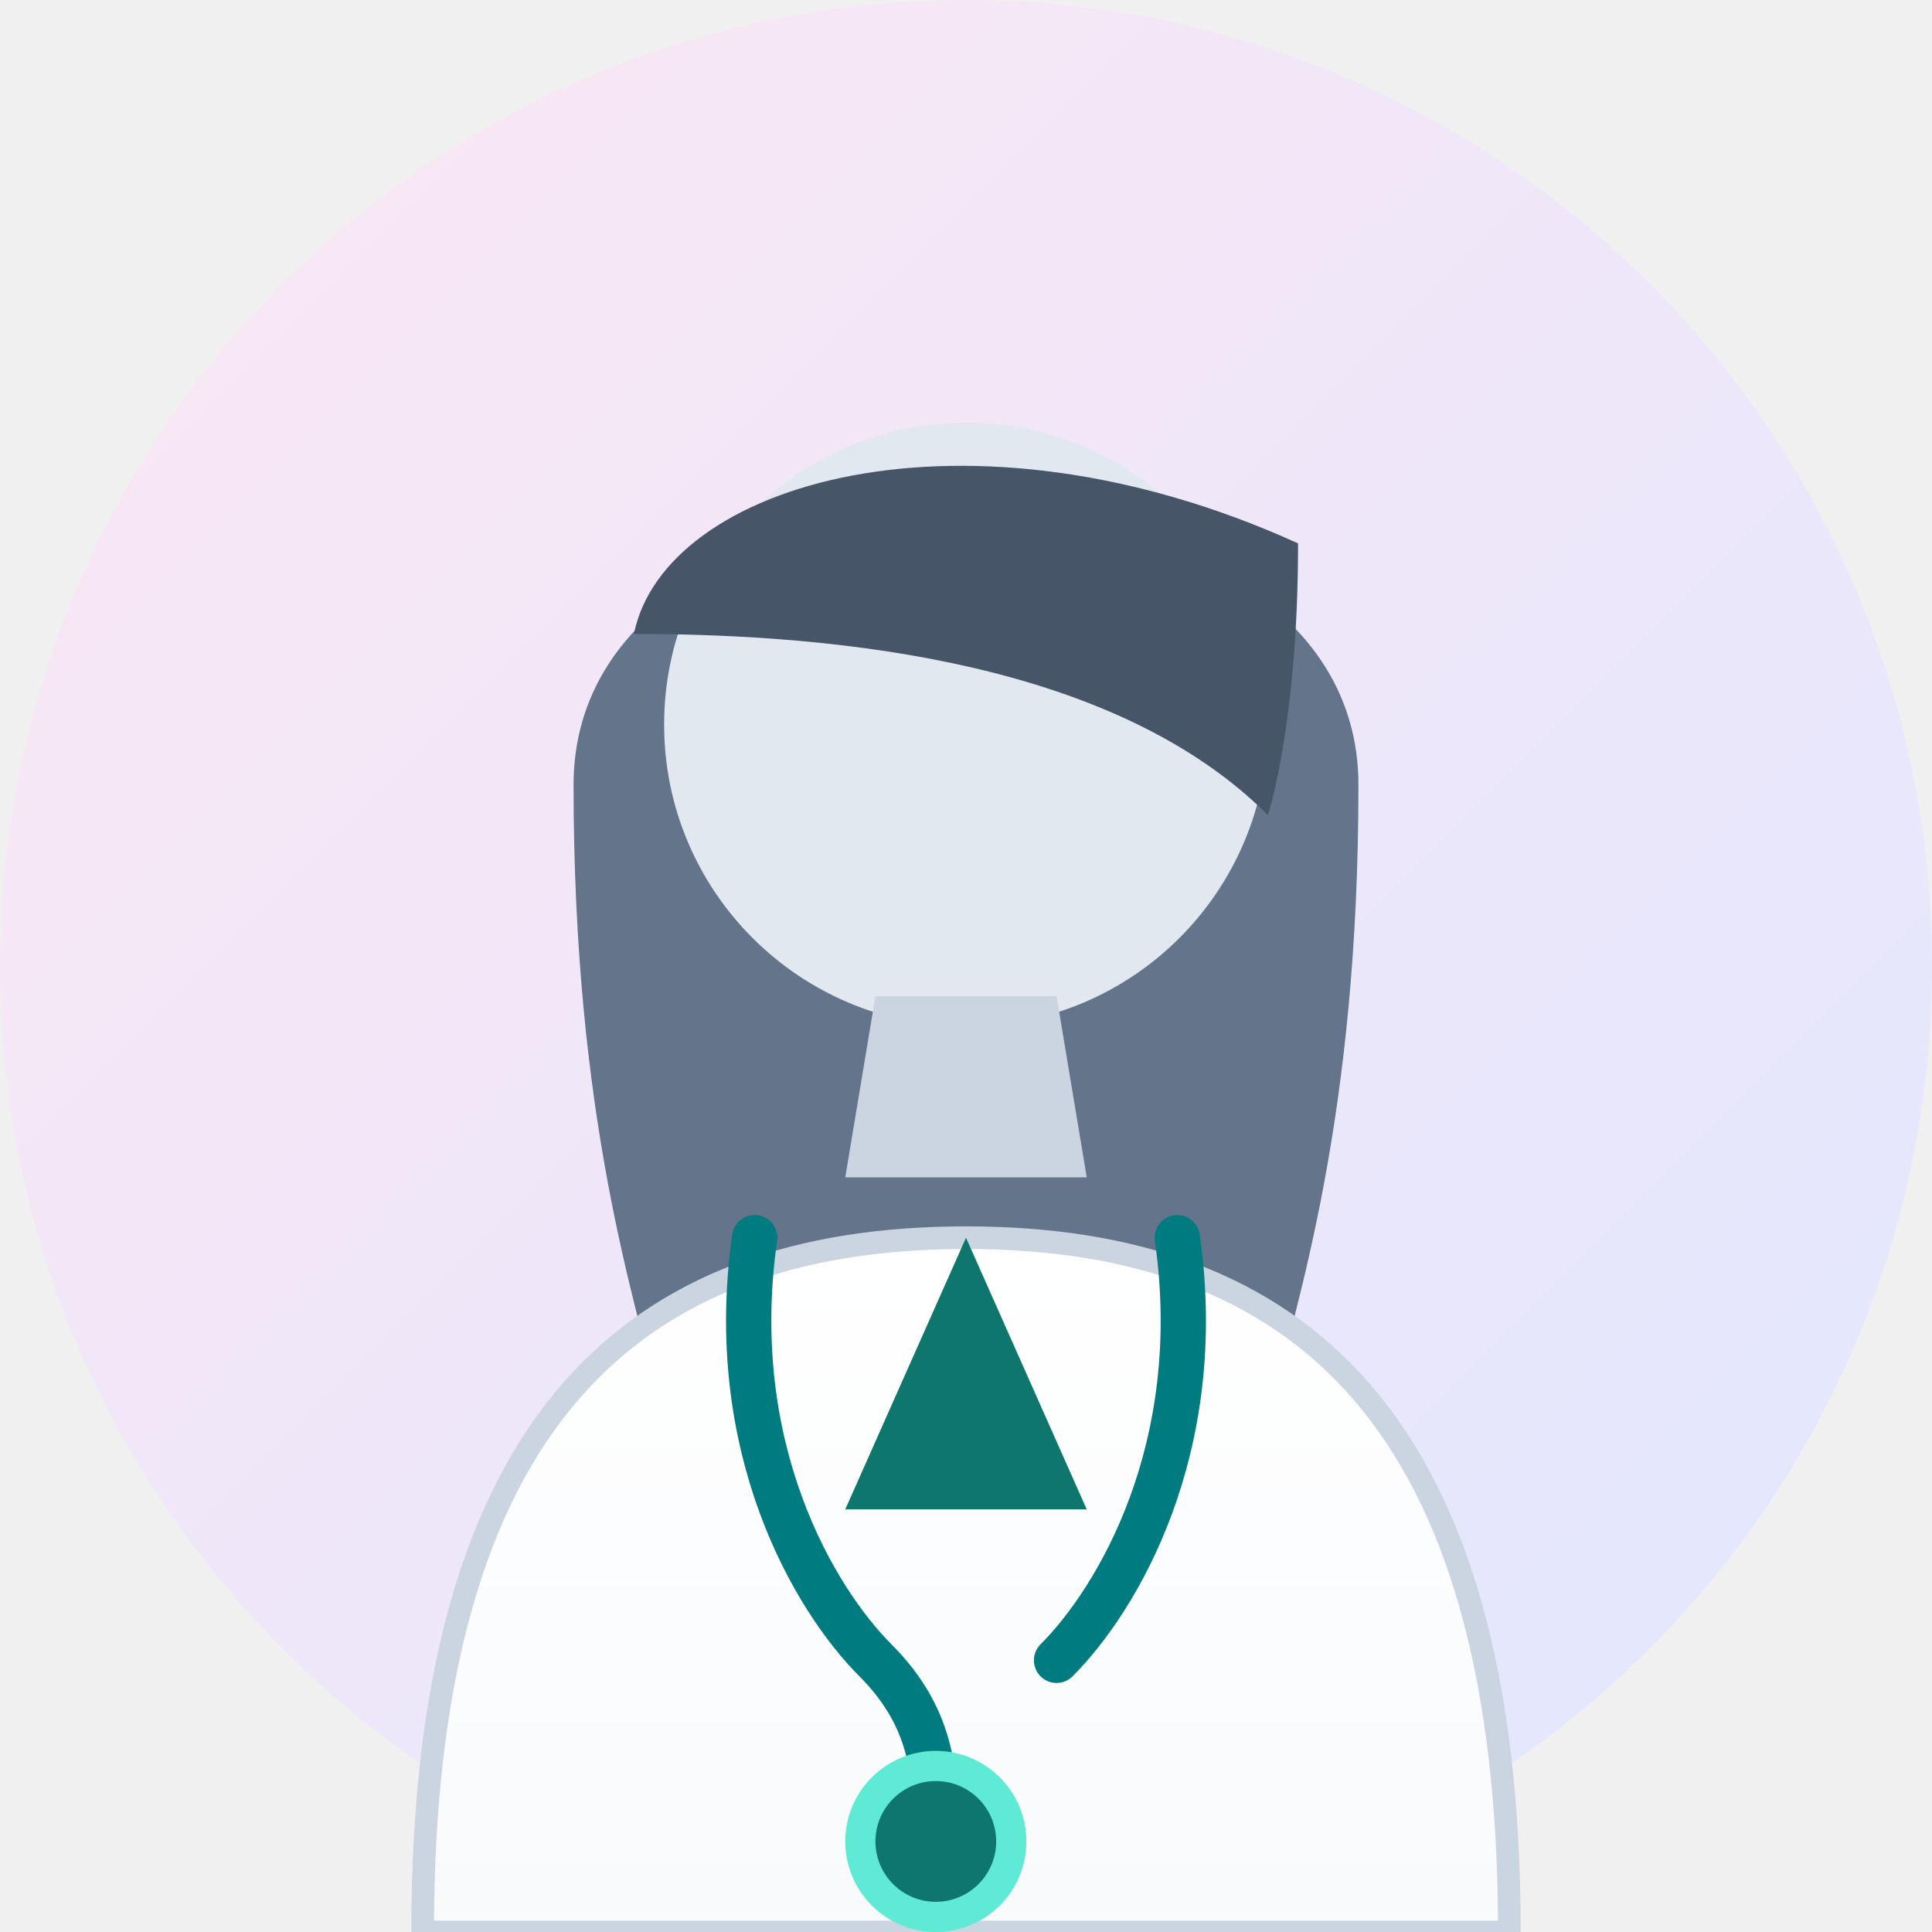
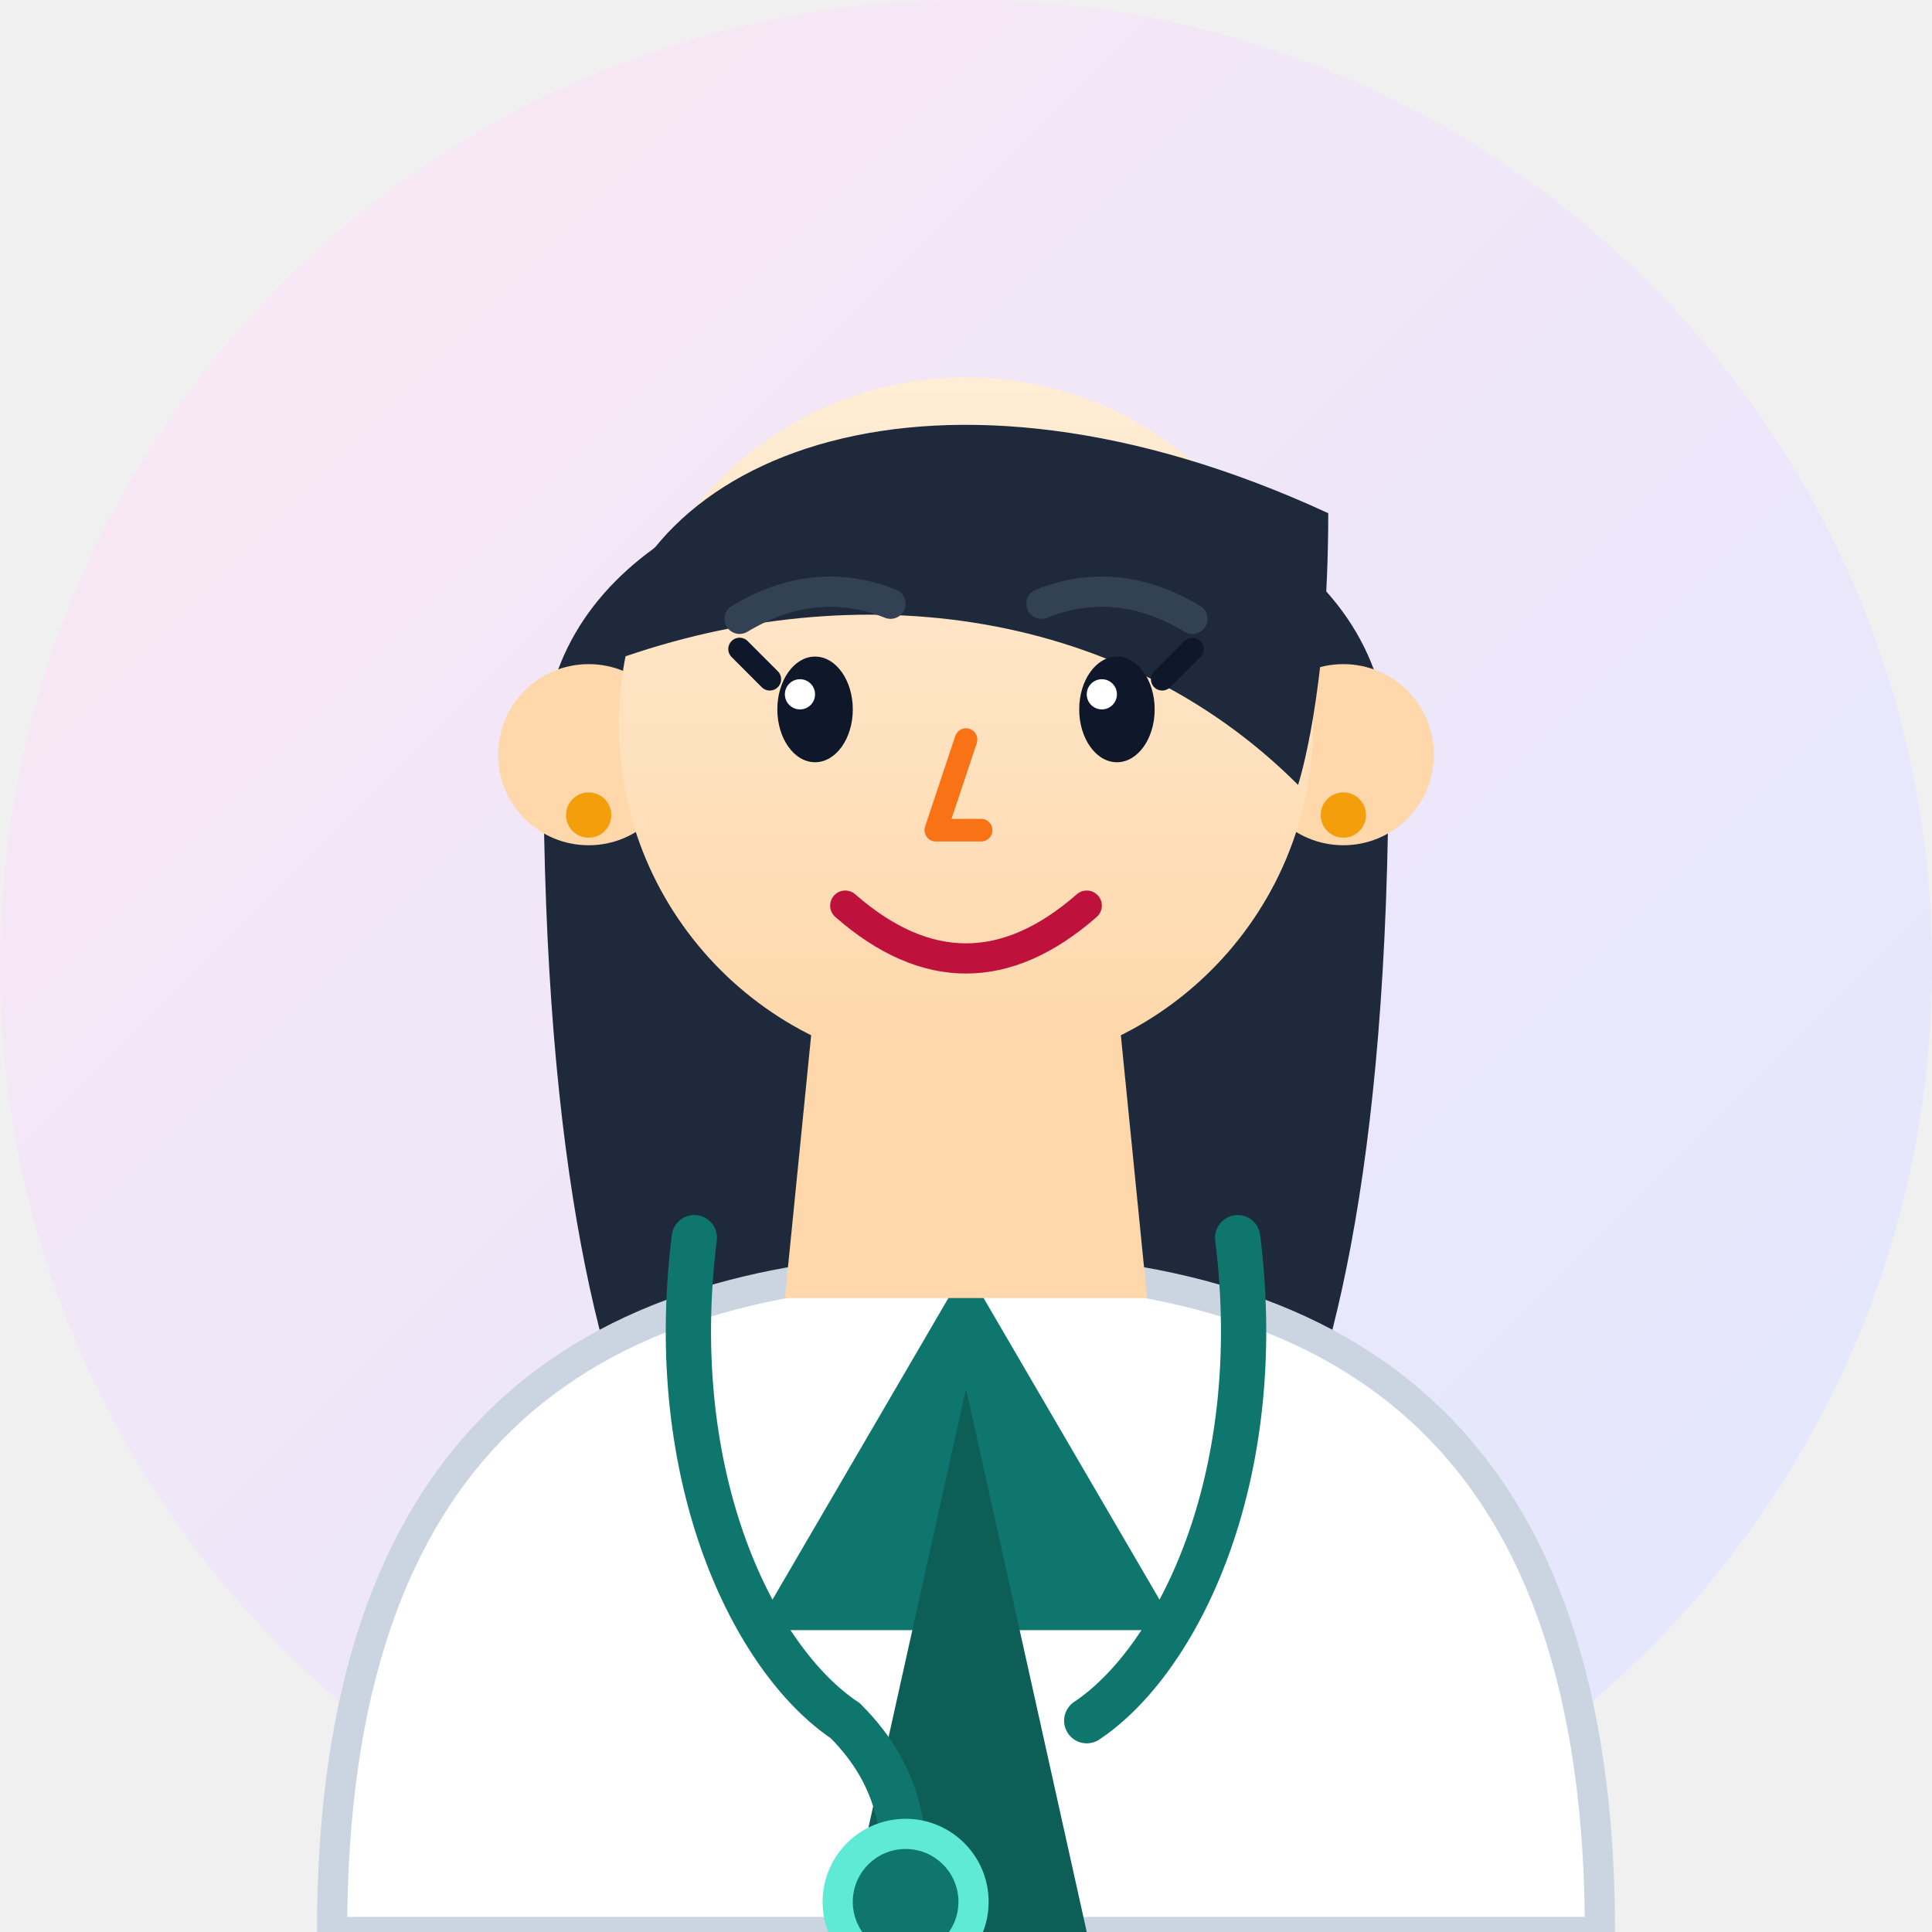
<svg xmlns="http://www.w3.org/2000/svg" viewBox="0 0 128 128" width="100%" height="100%">
  <defs>
    <linearGradient id="bgGradFemale" x1="0%" y1="0%" x2="100%" y2="100%">
      <stop offset="0%" stop-color="#FCE7F3" />
      <stop offset="100%" stop-color="#E0E7FF" />
    </linearGradient>
-     <linearGradient id="coatGradFemale" x1="0%" y1="0%" x2="0%" y2="100%">
-       <stop offset="0%" stop-color="#FFFFFF" />
-       <stop offset="100%" stop-color="#F8FAFC" />
+     <linearGradient id="skinGradFemale" x1="0%" y1="0%" x2="0%" y2="100%">
+       <stop offset="0%" stop-color="#FFEDD5" />
+       <stop offset="100%" stop-color="#FED7AA" />
    </linearGradient>
  </defs>
  <circle cx="64" cy="64" r="64" fill="url(#bgGradFemale)" />
-   <path d="M38 52 C38 28 90 28 90 52 C90 74 86 86 84 94 L44 94 C42 86 38 74 38 52 Z" fill="#64748B" />
-   <circle cx="64" cy="48" r="20" fill="#E2E8F0" />
-   <path d="M42 42 C44 32 64 26 86 36 C86 48 84 54 84 54 C74 44 56 42 42 42 Z" fill="#475569" />
-   <path d="M58 66 L70 66 L72 78 L56 78 Z" fill="#CBD5E1" />
-   <path d="M28 128 C28 94 42 82 64 82 C86 82 100 94 100 128 Z" fill="url(#coatGradFemale)" stroke="#CBD5E1" stroke-width="1.5" />
-   <polygon points="64,82 56,100 72,100" fill="#0F766E" />
-   <path d="M50 82 C48 96 54 106 58 110 C62 114 62 118 62 122" fill="none" stroke="#007B80" stroke-width="3" stroke-linecap="round" />
-   <path d="M78 82 C80 96 74 106 70 110" fill="none" stroke="#007B80" stroke-width="3" stroke-linecap="round" />
-   <circle cx="62" cy="122" r="5" fill="#0F766E" stroke="#5EEAD4" stroke-width="2" />
+   <path d="M36 50 C36 24 92 24 92 50 C92 78 88 92 84 100 L44 100 C40 92 36 78 36 50 Z" fill="#1E293B" />
+   <path d="M22 128 C22 96 38 84 64 84 C90 84 106 96 106 128 Z" fill="#FFFFFF" stroke="#CBD5E1" stroke-width="2" />
+   <polygon points="64,84 50,108 78,108" fill="#0F766E" />
+   <polygon points="64,92 56,128 72,128" fill="#0D5E57" />
+   <path d="M46 82 C44 98 50 110 56 114 C60 118 60 122 60 126" fill="none" stroke="#0F766E" stroke-width="3" stroke-linecap="round" />
+   <path d="M82 82 C84 98 78 110 72 114" fill="none" stroke="#0F766E" stroke-width="3" stroke-linecap="round" />
+   <circle cx="60" cy="126" r="4.5" fill="#0F766E" stroke="#5EEAD4" stroke-width="2" />
+   <path d="M54 66 L74 66 L76 86 L52 86 Z" fill="#FED7AA" />
+   <circle cx="39" cy="50" r="6" fill="#FED7AA" />
+   <circle cx="89" cy="50" r="6" fill="#FED7AA" />
+   <circle cx="39" cy="54" r="1.5" fill="#F59E0B" />
+   <circle cx="89" cy="54" r="1.5" fill="#F59E0B" />
+   <circle cx="64" cy="48" r="23" fill="url(#skinGradFemale)" />
+   <path d="M40 44 C42 30 62 22 88 34 C88 46 86 52 86 52 C74 40 56 38 40 44 Z" fill="#1E293B" />
+   <path d="M49 41 Q54 38 59 40" stroke="#334155" stroke-width="2" stroke-linecap="round" fill="none" />
+   <path d="M69 40 Q74 38 79 41" stroke="#334155" stroke-width="2" stroke-linecap="round" fill="none" />
+   <ellipse cx="54" cy="47" rx="2.5" ry="3.5" fill="#0F172A" />
+   <ellipse cx="74" cy="47" rx="2.5" ry="3.5" fill="#0F172A" />
+   <circle cx="53" cy="46" r="1" fill="#FFFFFF" />
+   <circle cx="73" cy="46" r="1" fill="#FFFFFF" />
+   <path d="M51 45 L49 43" stroke="#0F172A" stroke-width="1.5" stroke-linecap="round" />
+   <path d="M77 45 L79 43" stroke="#0F172A" stroke-width="1.5" stroke-linecap="round" />
+   <path d="M64 49 L62 55 L65 55" stroke="#F97316" stroke-width="1.5" stroke-linecap="round" stroke-linejoin="round" fill="none" />
+   <path d="M56 60 Q64 67 72 60" stroke="#BE123C" stroke-width="2" stroke-linecap="round" fill="none" />
</svg>
